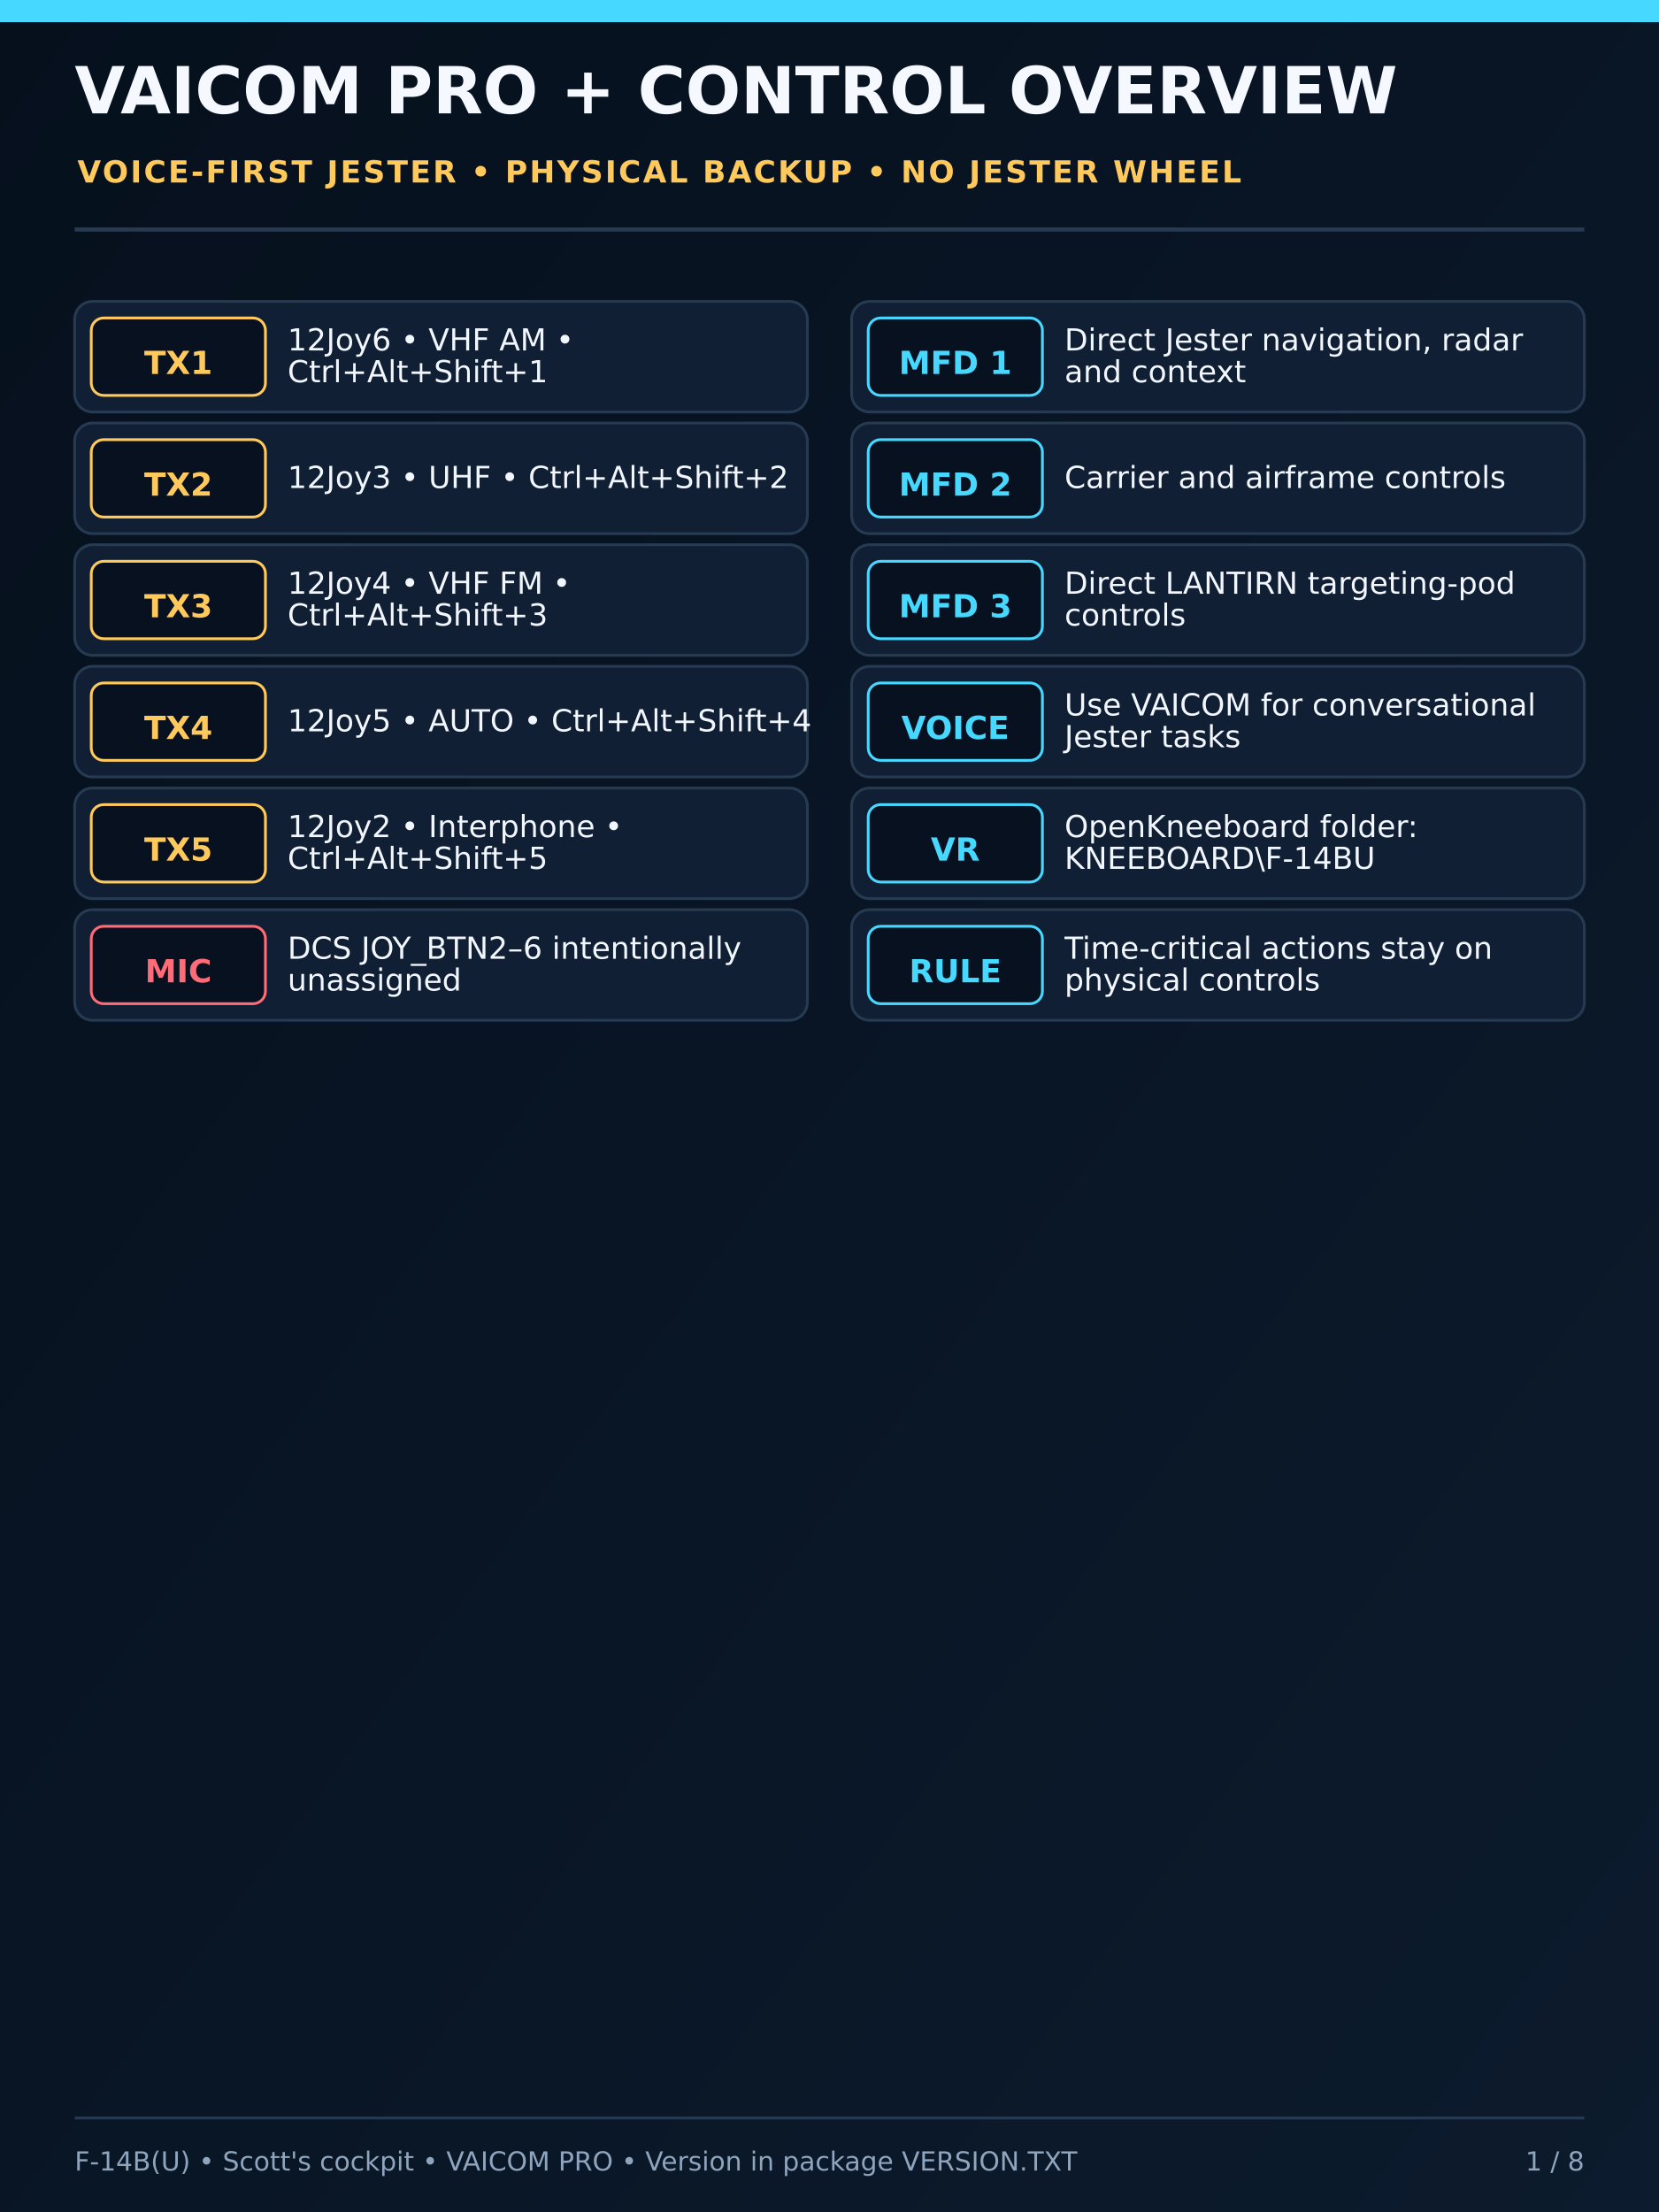
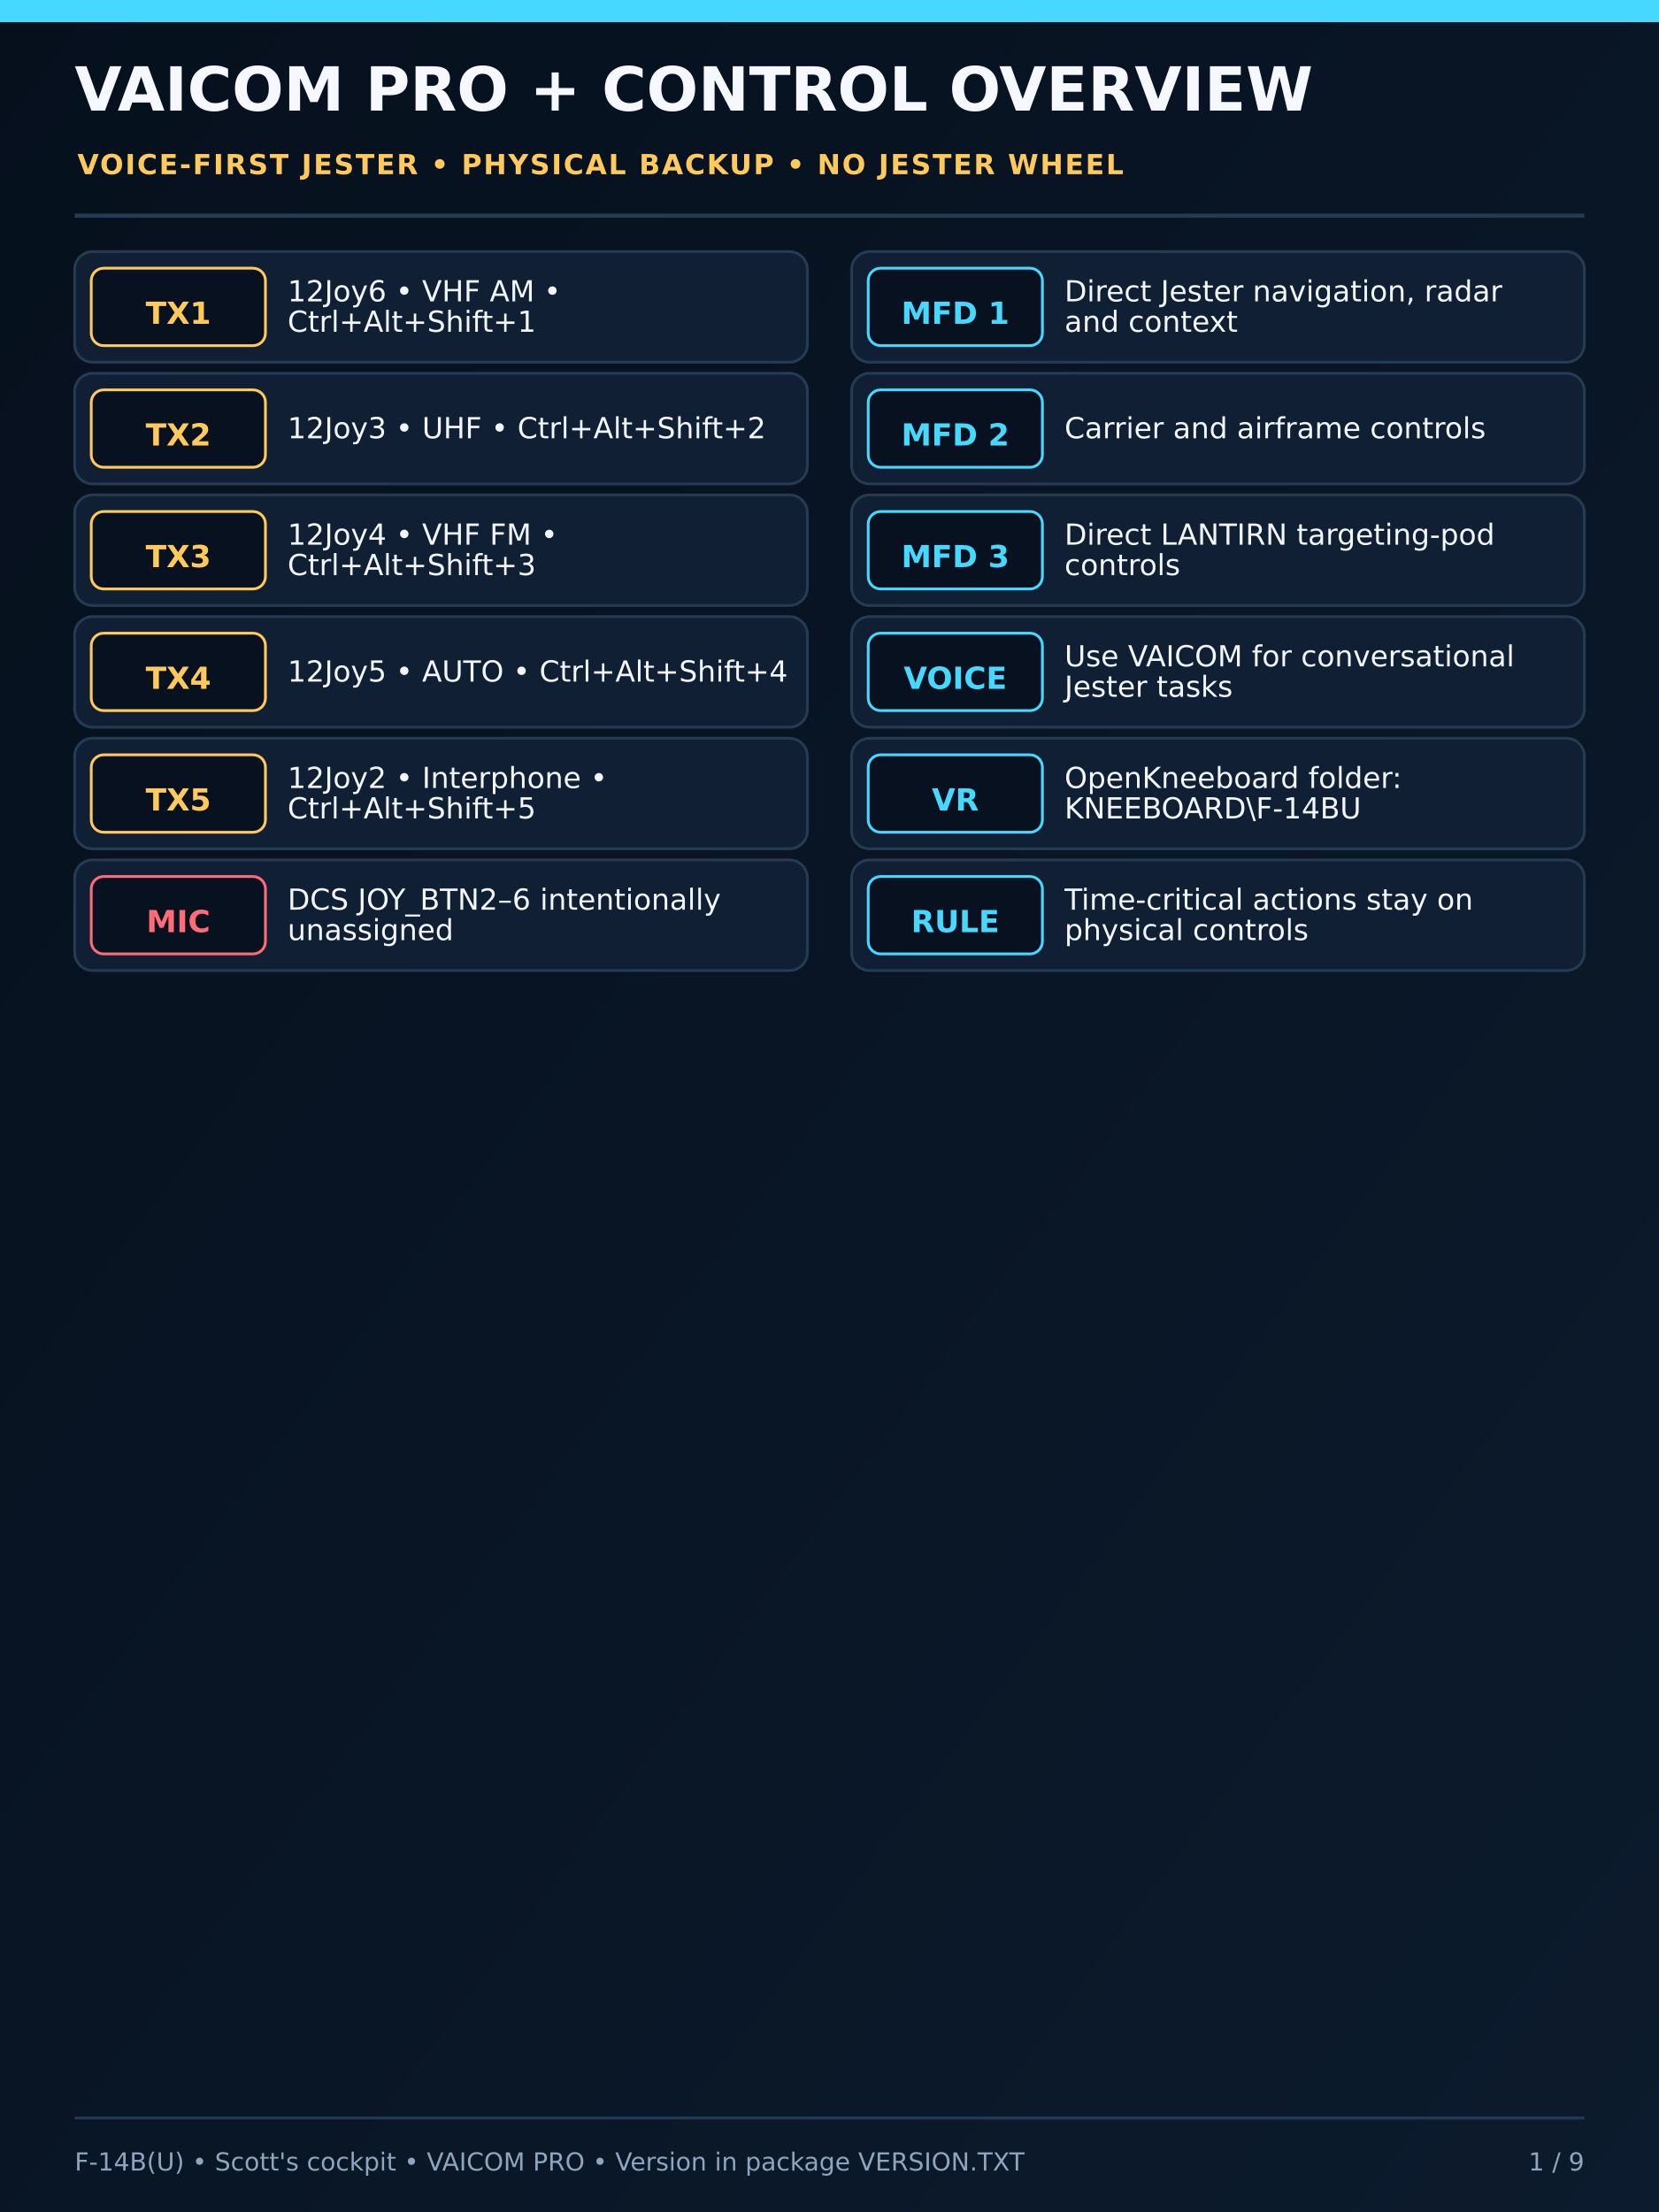
<svg xmlns="http://www.w3.org/2000/svg" width="1200" height="1600" viewBox="0 0 1200 1600">
  <defs>
    <linearGradient id="bg" x1="0" y1="0" x2="1" y2="1">
      <stop offset="0" stop-color="#06101d" />
      <stop offset="1" stop-color="#0c1b2d" />
    </linearGradient>
+     <filter id="deviceShadow" x="-25%" y="-25%" width="150%" height="150%">
+       <feDropShadow dx="0" dy="12" stdDeviation="15" flood-color="#000" flood-opacity="0.65" />
+     </filter>
  </defs>
  <rect width="1200" height="1600" fill="url(#bg)" />
  <rect x="0" y="0" width="1200" height="16" fill="#46d8ff" />
-   <text x="54" y="82" font-family="DejaVu Sans, Arial, sans-serif" font-size="47" font-weight="800" fill="#f5f9ff">VAICOM PRO + CONTROL OVERVIEW</text>
-   <text x="56" y="132" font-family="DejaVu Sans, Arial, sans-serif" font-size="22" font-weight="700" letter-spacing="1.5" fill="#ffc95c">VOICE-FIRST JESTER • PHYSICAL BACKUP • NO JESTER WHEEL</text>
-   <line x1="54" y1="166" x2="1146" y2="166" stroke="#263a52" stroke-width="3" />
-   <g font-family="DejaVu Sans, Arial, sans-serif">
-     <rect x="54" y="218" width="530" height="80" rx="13" fill="#101f33" stroke="#263a52" stroke-width="2" />
-     <rect x="66" y="230" width="126" height="56" rx="9" fill="#08111f" stroke="#ffc95c" stroke-width="2" />
-     <text x="129" y="264" text-anchor="middle" dominant-baseline="middle" font-size="23" font-weight="700" fill="#ffc95c">TX1</text>
-     <text x="208" y="253.5" font-size="22" font-weight="500" fill="#f2f7ff">12Joy6 • VHF AM •</text>
-     <text x="208" y="276.5" font-size="22" font-weight="500" fill="#f2f7ff">Ctrl+Alt+Shift+1</text>
-     <rect x="54" y="306" width="530" height="80" rx="13" fill="#101f33" stroke="#263a52" stroke-width="2" />
-     <rect x="66" y="318" width="126" height="56" rx="9" fill="#08111f" stroke="#ffc95c" stroke-width="2" />
-     <text x="129" y="352" text-anchor="middle" dominant-baseline="middle" font-size="23" font-weight="700" fill="#ffc95c">TX2</text>
-     <text x="208" y="353" font-size="22" font-weight="500" fill="#f2f7ff">12Joy3 • UHF • Ctrl+Alt+Shift+2</text>
-     <rect x="54" y="394" width="530" height="80" rx="13" fill="#101f33" stroke="#263a52" stroke-width="2" />
-     <rect x="66" y="406" width="126" height="56" rx="9" fill="#08111f" stroke="#ffc95c" stroke-width="2" />
-     <text x="129" y="440" text-anchor="middle" dominant-baseline="middle" font-size="23" font-weight="700" fill="#ffc95c">TX3</text>
-     <text x="208" y="429.5" font-size="22" font-weight="500" fill="#f2f7ff">12Joy4 • VHF FM •</text>
-     <text x="208" y="452.5" font-size="22" font-weight="500" fill="#f2f7ff">Ctrl+Alt+Shift+3</text>
-     <rect x="54" y="482" width="530" height="80" rx="13" fill="#101f33" stroke="#263a52" stroke-width="2" />
-     <rect x="66" y="494" width="126" height="56" rx="9" fill="#08111f" stroke="#ffc95c" stroke-width="2" />
-     <text x="129" y="528" text-anchor="middle" dominant-baseline="middle" font-size="23" font-weight="700" fill="#ffc95c">TX4</text>
-     <text x="208" y="529" font-size="22" font-weight="500" fill="#f2f7ff">12Joy5 • AUTO • Ctrl+Alt+Shift+4</text>
-     <rect x="54" y="570" width="530" height="80" rx="13" fill="#101f33" stroke="#263a52" stroke-width="2" />
-     <rect x="66" y="582" width="126" height="56" rx="9" fill="#08111f" stroke="#ffc95c" stroke-width="2" />
-     <text x="129" y="616" text-anchor="middle" dominant-baseline="middle" font-size="23" font-weight="700" fill="#ffc95c">TX5</text>
-     <text x="208" y="605.5" font-size="22" font-weight="500" fill="#f2f7ff">12Joy2 • Interphone •</text>
-     <text x="208" y="628.5" font-size="22" font-weight="500" fill="#f2f7ff">Ctrl+Alt+Shift+5</text>
-     <rect x="54" y="658" width="530" height="80" rx="13" fill="#101f33" stroke="#263a52" stroke-width="2" />
-     <rect x="66" y="670" width="126" height="56" rx="9" fill="#08111f" stroke="#ff6b76" stroke-width="2" />
-     <text x="129" y="704" text-anchor="middle" dominant-baseline="middle" font-size="23" font-weight="700" fill="#ff6b76">MIC</text>
-     <text x="208" y="693.5" font-size="22" font-weight="500" fill="#f2f7ff">DCS JOY_BTN2–6 intentionally</text>
-     <text x="208" y="716.5" font-size="22" font-weight="500" fill="#f2f7ff">unassigned</text>
-     <rect x="616" y="218" width="530" height="80" rx="13" fill="#101f33" stroke="#263a52" stroke-width="2" />
-     <rect x="628" y="230" width="126" height="56" rx="9" fill="#08111f" stroke="#46d8ff" stroke-width="2" />
-     <text x="691" y="264" text-anchor="middle" dominant-baseline="middle" font-size="23" font-weight="700" fill="#46d8ff">MFD 1</text>
-     <text x="770" y="253.5" font-size="22" font-weight="500" fill="#f2f7ff">Direct Jester navigation, radar</text>
-     <text x="770" y="276.5" font-size="22" font-weight="500" fill="#f2f7ff">and context</text>
-     <rect x="616" y="306" width="530" height="80" rx="13" fill="#101f33" stroke="#263a52" stroke-width="2" />
-     <rect x="628" y="318" width="126" height="56" rx="9" fill="#08111f" stroke="#46d8ff" stroke-width="2" />
-     <text x="691" y="352" text-anchor="middle" dominant-baseline="middle" font-size="23" font-weight="700" fill="#46d8ff">MFD 2</text>
-     <text x="770" y="353" font-size="22" font-weight="500" fill="#f2f7ff">Carrier and airframe controls</text>
-     <rect x="616" y="394" width="530" height="80" rx="13" fill="#101f33" stroke="#263a52" stroke-width="2" />
-     <rect x="628" y="406" width="126" height="56" rx="9" fill="#08111f" stroke="#46d8ff" stroke-width="2" />
-     <text x="691" y="440" text-anchor="middle" dominant-baseline="middle" font-size="23" font-weight="700" fill="#46d8ff">MFD 3</text>
-     <text x="770" y="429.5" font-size="22" font-weight="500" fill="#f2f7ff">Direct LANTIRN targeting-pod</text>
-     <text x="770" y="452.5" font-size="22" font-weight="500" fill="#f2f7ff">controls</text>
-     <rect x="616" y="482" width="530" height="80" rx="13" fill="#101f33" stroke="#263a52" stroke-width="2" />
-     <rect x="628" y="494" width="126" height="56" rx="9" fill="#08111f" stroke="#46d8ff" stroke-width="2" />
-     <text x="691" y="528" text-anchor="middle" dominant-baseline="middle" font-size="23" font-weight="700" fill="#46d8ff">VOICE</text>
-     <text x="770" y="517.5" font-size="22" font-weight="500" fill="#f2f7ff">Use VAICOM for conversational</text>
-     <text x="770" y="540.5" font-size="22" font-weight="500" fill="#f2f7ff">Jester tasks</text>
-     <rect x="616" y="570" width="530" height="80" rx="13" fill="#101f33" stroke="#263a52" stroke-width="2" />
-     <rect x="628" y="582" width="126" height="56" rx="9" fill="#08111f" stroke="#46d8ff" stroke-width="2" />
-     <text x="691" y="616" text-anchor="middle" dominant-baseline="middle" font-size="23" font-weight="700" fill="#46d8ff">VR</text>
-     <text x="770" y="605.5" font-size="22" font-weight="500" fill="#f2f7ff">OpenKneeboard folder:</text>
-     <text x="770" y="628.5" font-size="22" font-weight="500" fill="#f2f7ff">KNEEBOARD\F-14BU</text>
-     <rect x="616" y="658" width="530" height="80" rx="13" fill="#101f33" stroke="#263a52" stroke-width="2" />
-     <rect x="628" y="670" width="126" height="56" rx="9" fill="#08111f" stroke="#46d8ff" stroke-width="2" />
-     <text x="691" y="704" text-anchor="middle" dominant-baseline="middle" font-size="23" font-weight="700" fill="#46d8ff">RULE</text>
-     <text x="770" y="693.5" font-size="22" font-weight="500" fill="#f2f7ff">Time-critical actions stay on</text>
-     <text x="770" y="716.5" font-size="22" font-weight="500" fill="#f2f7ff">physical controls</text>
+   <text x="54" y="80" font-family="DejaVu Sans,Arial,sans-serif" font-size="44" font-weight="800" fill="#f5f9ff">VAICOM PRO + CONTROL OVERVIEW</text>
+   <text x="56" y="126" font-family="DejaVu Sans,Arial,sans-serif" font-size="20" font-weight="700" letter-spacing="1.2" fill="#ffc95c">VOICE-FIRST JESTER • PHYSICAL BACKUP • NO JESTER WHEEL</text>
+   <line x1="54" y1="156" x2="1146" y2="156" stroke="#263a52" stroke-width="3" />
+   <g font-family="DejaVu Sans,Arial,sans-serif">
+     <rect x="54" y="182" width="530" height="80" rx="13" fill="#101f33" stroke="#263a52" stroke-width="2" />
+     <rect x="66" y="194" width="126" height="56" rx="9" fill="#08111f" stroke="#ffc95c" stroke-width="2" />
+     <text x="129" y="228" text-anchor="middle" dominant-baseline="middle" font-size="22" font-weight="700" fill="#ffc95c">TX1</text>
+     <text x="208" y="218" font-size="21" font-weight="500" fill="#f2f7ff">12Joy6 • VHF AM •</text>
+     <text x="208" y="240" font-size="21" font-weight="500" fill="#f2f7ff">Ctrl+Alt+Shift+1</text>
+     <rect x="54" y="270" width="530" height="80" rx="13" fill="#101f33" stroke="#263a52" stroke-width="2" />
+     <rect x="66" y="282" width="126" height="56" rx="9" fill="#08111f" stroke="#ffc95c" stroke-width="2" />
+     <text x="129" y="316" text-anchor="middle" dominant-baseline="middle" font-size="22" font-weight="700" fill="#ffc95c">TX2</text>
+     <text x="208" y="317" font-size="21" font-weight="500" fill="#f2f7ff">12Joy3 • UHF • Ctrl+Alt+Shift+2</text>
+     <rect x="54" y="358" width="530" height="80" rx="13" fill="#101f33" stroke="#263a52" stroke-width="2" />
+     <rect x="66" y="370" width="126" height="56" rx="9" fill="#08111f" stroke="#ffc95c" stroke-width="2" />
+     <text x="129" y="404" text-anchor="middle" dominant-baseline="middle" font-size="22" font-weight="700" fill="#ffc95c">TX3</text>
+     <text x="208" y="394" font-size="21" font-weight="500" fill="#f2f7ff">12Joy4 • VHF FM •</text>
+     <text x="208" y="416" font-size="21" font-weight="500" fill="#f2f7ff">Ctrl+Alt+Shift+3</text>
+     <rect x="54" y="446" width="530" height="80" rx="13" fill="#101f33" stroke="#263a52" stroke-width="2" />
+     <rect x="66" y="458" width="126" height="56" rx="9" fill="#08111f" stroke="#ffc95c" stroke-width="2" />
+     <text x="129" y="492" text-anchor="middle" dominant-baseline="middle" font-size="22" font-weight="700" fill="#ffc95c">TX4</text>
+     <text x="208" y="493" font-size="21" font-weight="500" fill="#f2f7ff">12Joy5 • AUTO • Ctrl+Alt+Shift+4</text>
+     <rect x="54" y="534" width="530" height="80" rx="13" fill="#101f33" stroke="#263a52" stroke-width="2" />
+     <rect x="66" y="546" width="126" height="56" rx="9" fill="#08111f" stroke="#ffc95c" stroke-width="2" />
+     <text x="129" y="580" text-anchor="middle" dominant-baseline="middle" font-size="22" font-weight="700" fill="#ffc95c">TX5</text>
+     <text x="208" y="570" font-size="21" font-weight="500" fill="#f2f7ff">12Joy2 • Interphone •</text>
+     <text x="208" y="592" font-size="21" font-weight="500" fill="#f2f7ff">Ctrl+Alt+Shift+5</text>
+     <rect x="54" y="622" width="530" height="80" rx="13" fill="#101f33" stroke="#263a52" stroke-width="2" />
+     <rect x="66" y="634" width="126" height="56" rx="9" fill="#08111f" stroke="#ff6b76" stroke-width="2" />
+     <text x="129" y="668" text-anchor="middle" dominant-baseline="middle" font-size="22" font-weight="700" fill="#ff6b76">MIC</text>
+     <text x="208" y="658" font-size="21" font-weight="500" fill="#f2f7ff">DCS JOY_BTN2–6 intentionally</text>
+     <text x="208" y="680" font-size="21" font-weight="500" fill="#f2f7ff">unassigned</text>
+     <rect x="616" y="182" width="530" height="80" rx="13" fill="#101f33" stroke="#263a52" stroke-width="2" />
+     <rect x="628" y="194" width="126" height="56" rx="9" fill="#08111f" stroke="#46d8ff" stroke-width="2" />
+     <text x="691" y="228" text-anchor="middle" dominant-baseline="middle" font-size="22" font-weight="700" fill="#46d8ff">MFD 1</text>
+     <text x="770" y="218" font-size="21" font-weight="500" fill="#f2f7ff">Direct Jester navigation, radar</text>
+     <text x="770" y="240" font-size="21" font-weight="500" fill="#f2f7ff">and context</text>
+     <rect x="616" y="270" width="530" height="80" rx="13" fill="#101f33" stroke="#263a52" stroke-width="2" />
+     <rect x="628" y="282" width="126" height="56" rx="9" fill="#08111f" stroke="#46d8ff" stroke-width="2" />
+     <text x="691" y="316" text-anchor="middle" dominant-baseline="middle" font-size="22" font-weight="700" fill="#46d8ff">MFD 2</text>
+     <text x="770" y="317" font-size="21" font-weight="500" fill="#f2f7ff">Carrier and airframe controls</text>
+     <rect x="616" y="358" width="530" height="80" rx="13" fill="#101f33" stroke="#263a52" stroke-width="2" />
+     <rect x="628" y="370" width="126" height="56" rx="9" fill="#08111f" stroke="#46d8ff" stroke-width="2" />
+     <text x="691" y="404" text-anchor="middle" dominant-baseline="middle" font-size="22" font-weight="700" fill="#46d8ff">MFD 3</text>
+     <text x="770" y="394" font-size="21" font-weight="500" fill="#f2f7ff">Direct LANTIRN targeting-pod</text>
+     <text x="770" y="416" font-size="21" font-weight="500" fill="#f2f7ff">controls</text>
+     <rect x="616" y="446" width="530" height="80" rx="13" fill="#101f33" stroke="#263a52" stroke-width="2" />
+     <rect x="628" y="458" width="126" height="56" rx="9" fill="#08111f" stroke="#46d8ff" stroke-width="2" />
+     <text x="691" y="492" text-anchor="middle" dominant-baseline="middle" font-size="22" font-weight="700" fill="#46d8ff">VOICE</text>
+     <text x="770" y="482" font-size="21" font-weight="500" fill="#f2f7ff">Use VAICOM for conversational</text>
+     <text x="770" y="504" font-size="21" font-weight="500" fill="#f2f7ff">Jester tasks</text>
+     <rect x="616" y="534" width="530" height="80" rx="13" fill="#101f33" stroke="#263a52" stroke-width="2" />
+     <rect x="628" y="546" width="126" height="56" rx="9" fill="#08111f" stroke="#46d8ff" stroke-width="2" />
+     <text x="691" y="580" text-anchor="middle" dominant-baseline="middle" font-size="22" font-weight="700" fill="#46d8ff">VR</text>
+     <text x="770" y="570" font-size="21" font-weight="500" fill="#f2f7ff">OpenKneeboard folder:</text>
+     <text x="770" y="592" font-size="21" font-weight="500" fill="#f2f7ff">KNEEBOARD\F-14BU</text>
+     <rect x="616" y="622" width="530" height="80" rx="13" fill="#101f33" stroke="#263a52" stroke-width="2" />
+     <rect x="628" y="634" width="126" height="56" rx="9" fill="#08111f" stroke="#46d8ff" stroke-width="2" />
+     <text x="691" y="668" text-anchor="middle" dominant-baseline="middle" font-size="22" font-weight="700" fill="#46d8ff">RULE</text>
+     <text x="770" y="658" font-size="21" font-weight="500" fill="#f2f7ff">Time-critical actions stay on</text>
+     <text x="770" y="680" font-size="21" font-weight="500" fill="#f2f7ff">physical controls</text>
  </g>
  <line x1="54" y1="1532" x2="1146" y2="1532" stroke="#263a52" stroke-width="2" />
-   <text x="54" y="1570" font-family="DejaVu Sans, Arial, sans-serif" font-size="19" fill="#8ea5bd">F-14B(U) • Scott's cockpit • VAICOM PRO • Version in package VERSION.TXT</text>
-   <text x="1146" y="1570" text-anchor="end" font-family="DejaVu Sans, Arial, sans-serif" font-size="19" fill="#8ea5bd">1 / 8</text>
+   <text x="54" y="1570" font-family="DejaVu Sans,Arial,sans-serif" font-size="18" fill="#8ea5bd">F-14B(U) • Scott's cockpit • VAICOM PRO • Version in package VERSION.TXT</text>
+   <text x="1146" y="1570" text-anchor="end" font-family="DejaVu Sans,Arial,sans-serif" font-size="18" fill="#8ea5bd">1 / 9</text>
</svg>
